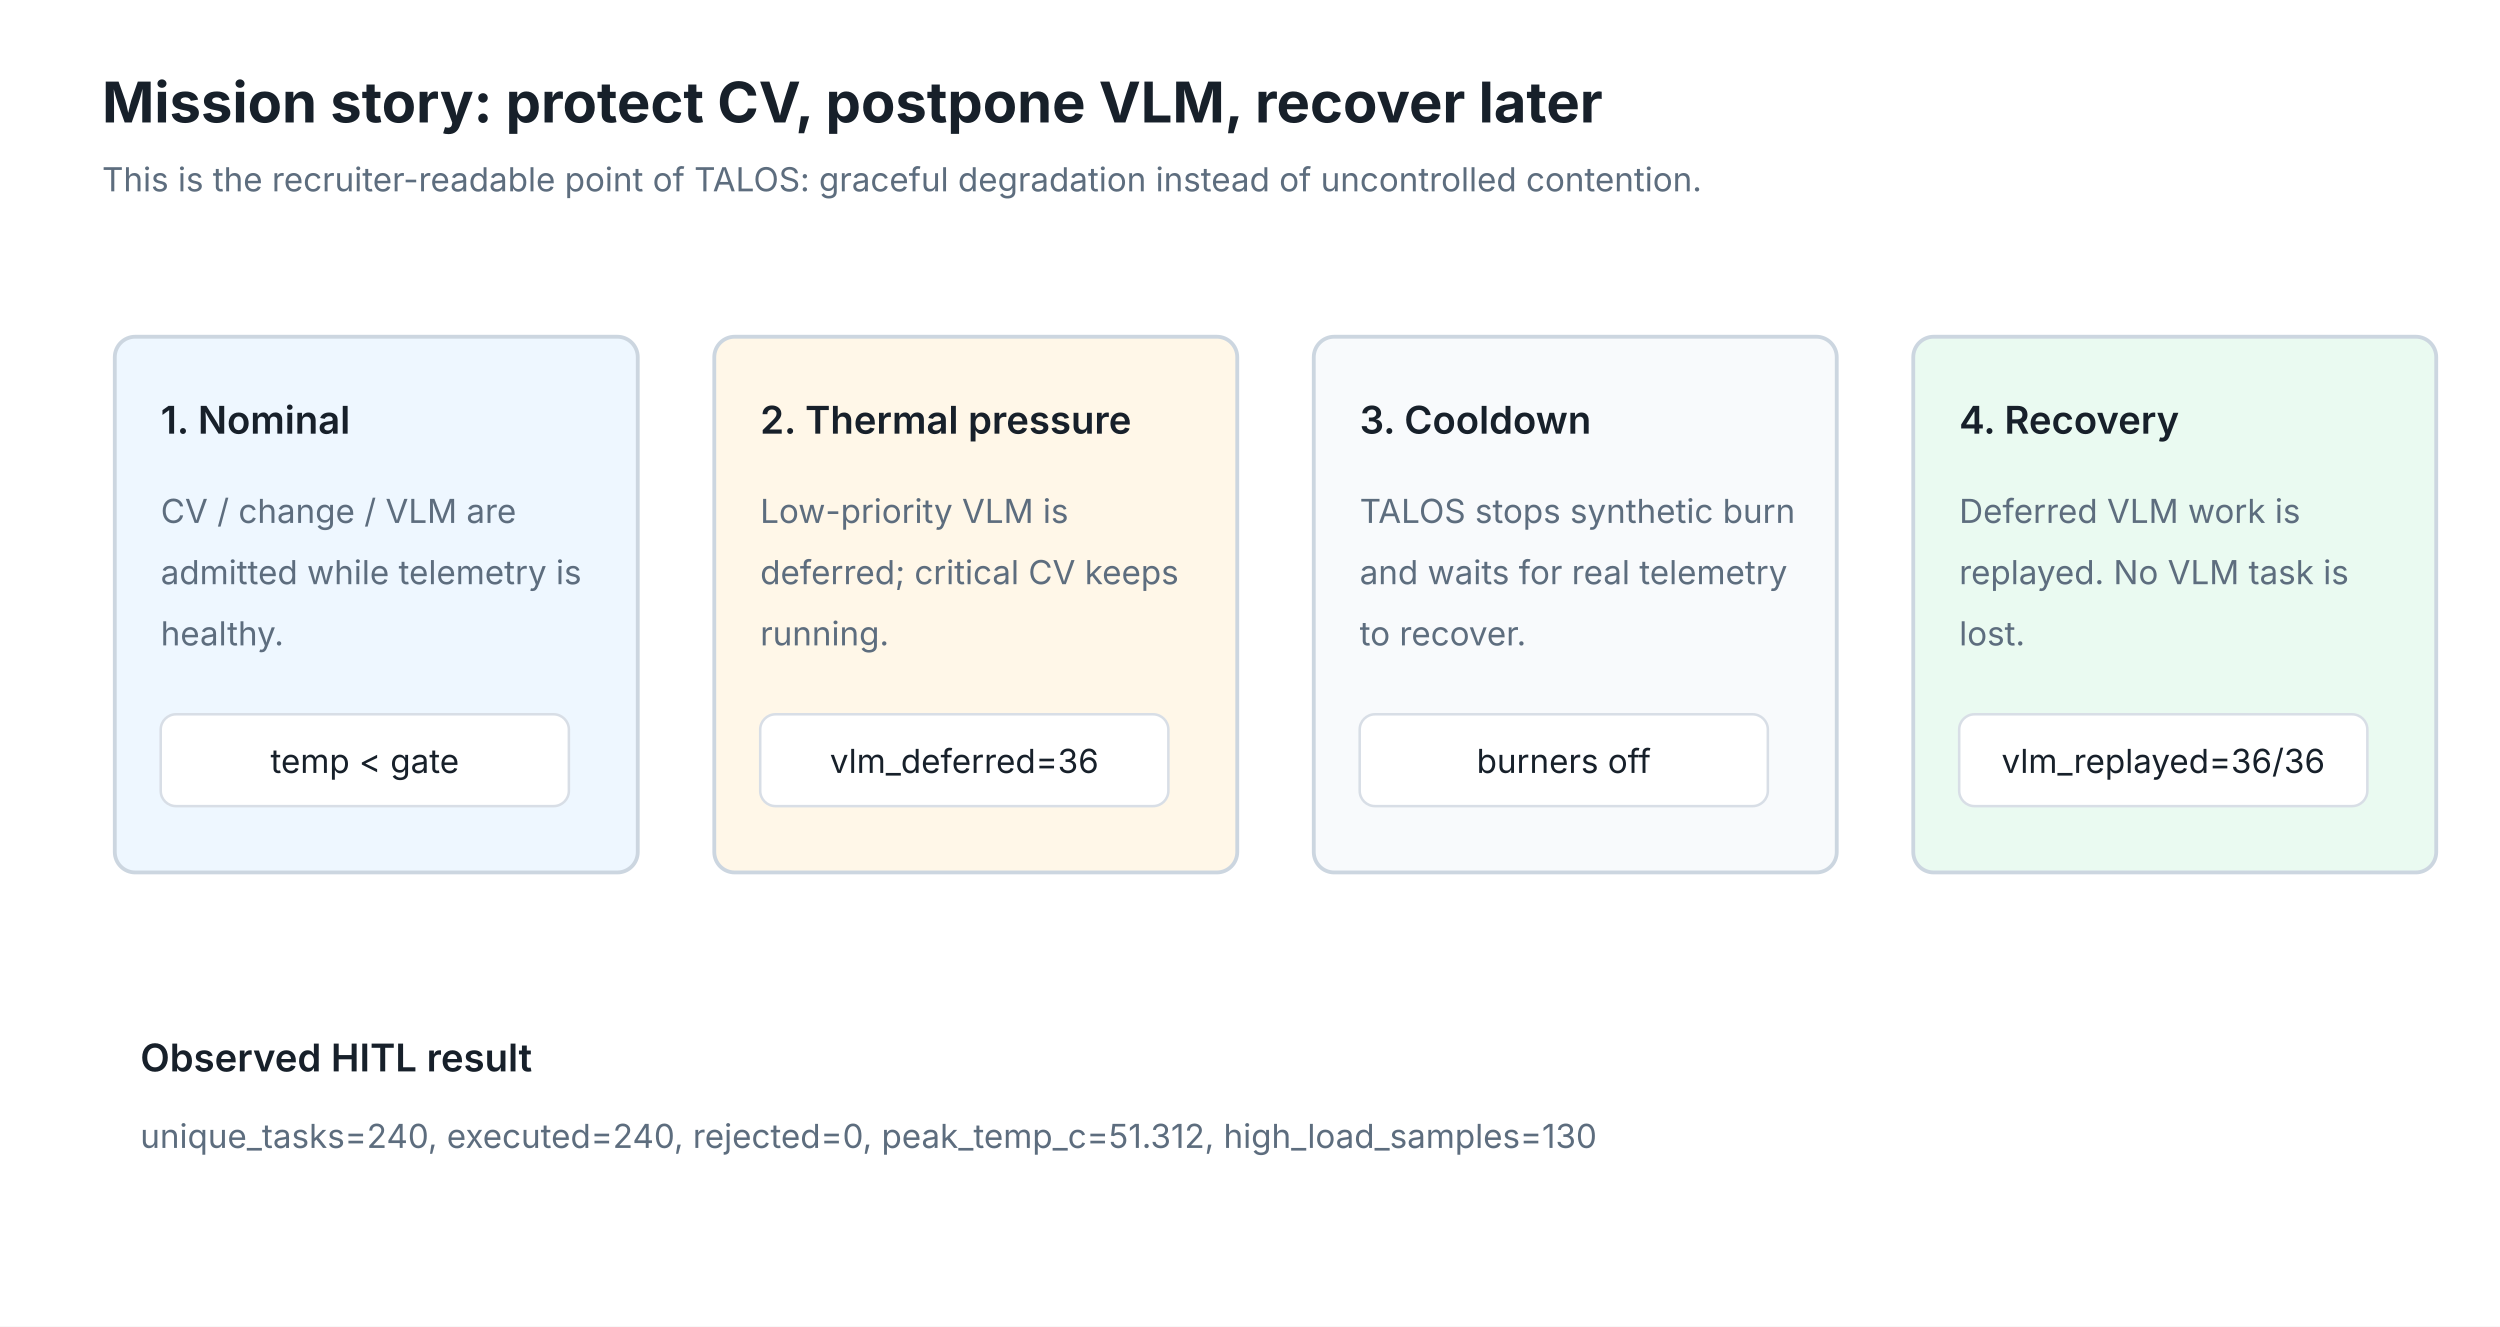
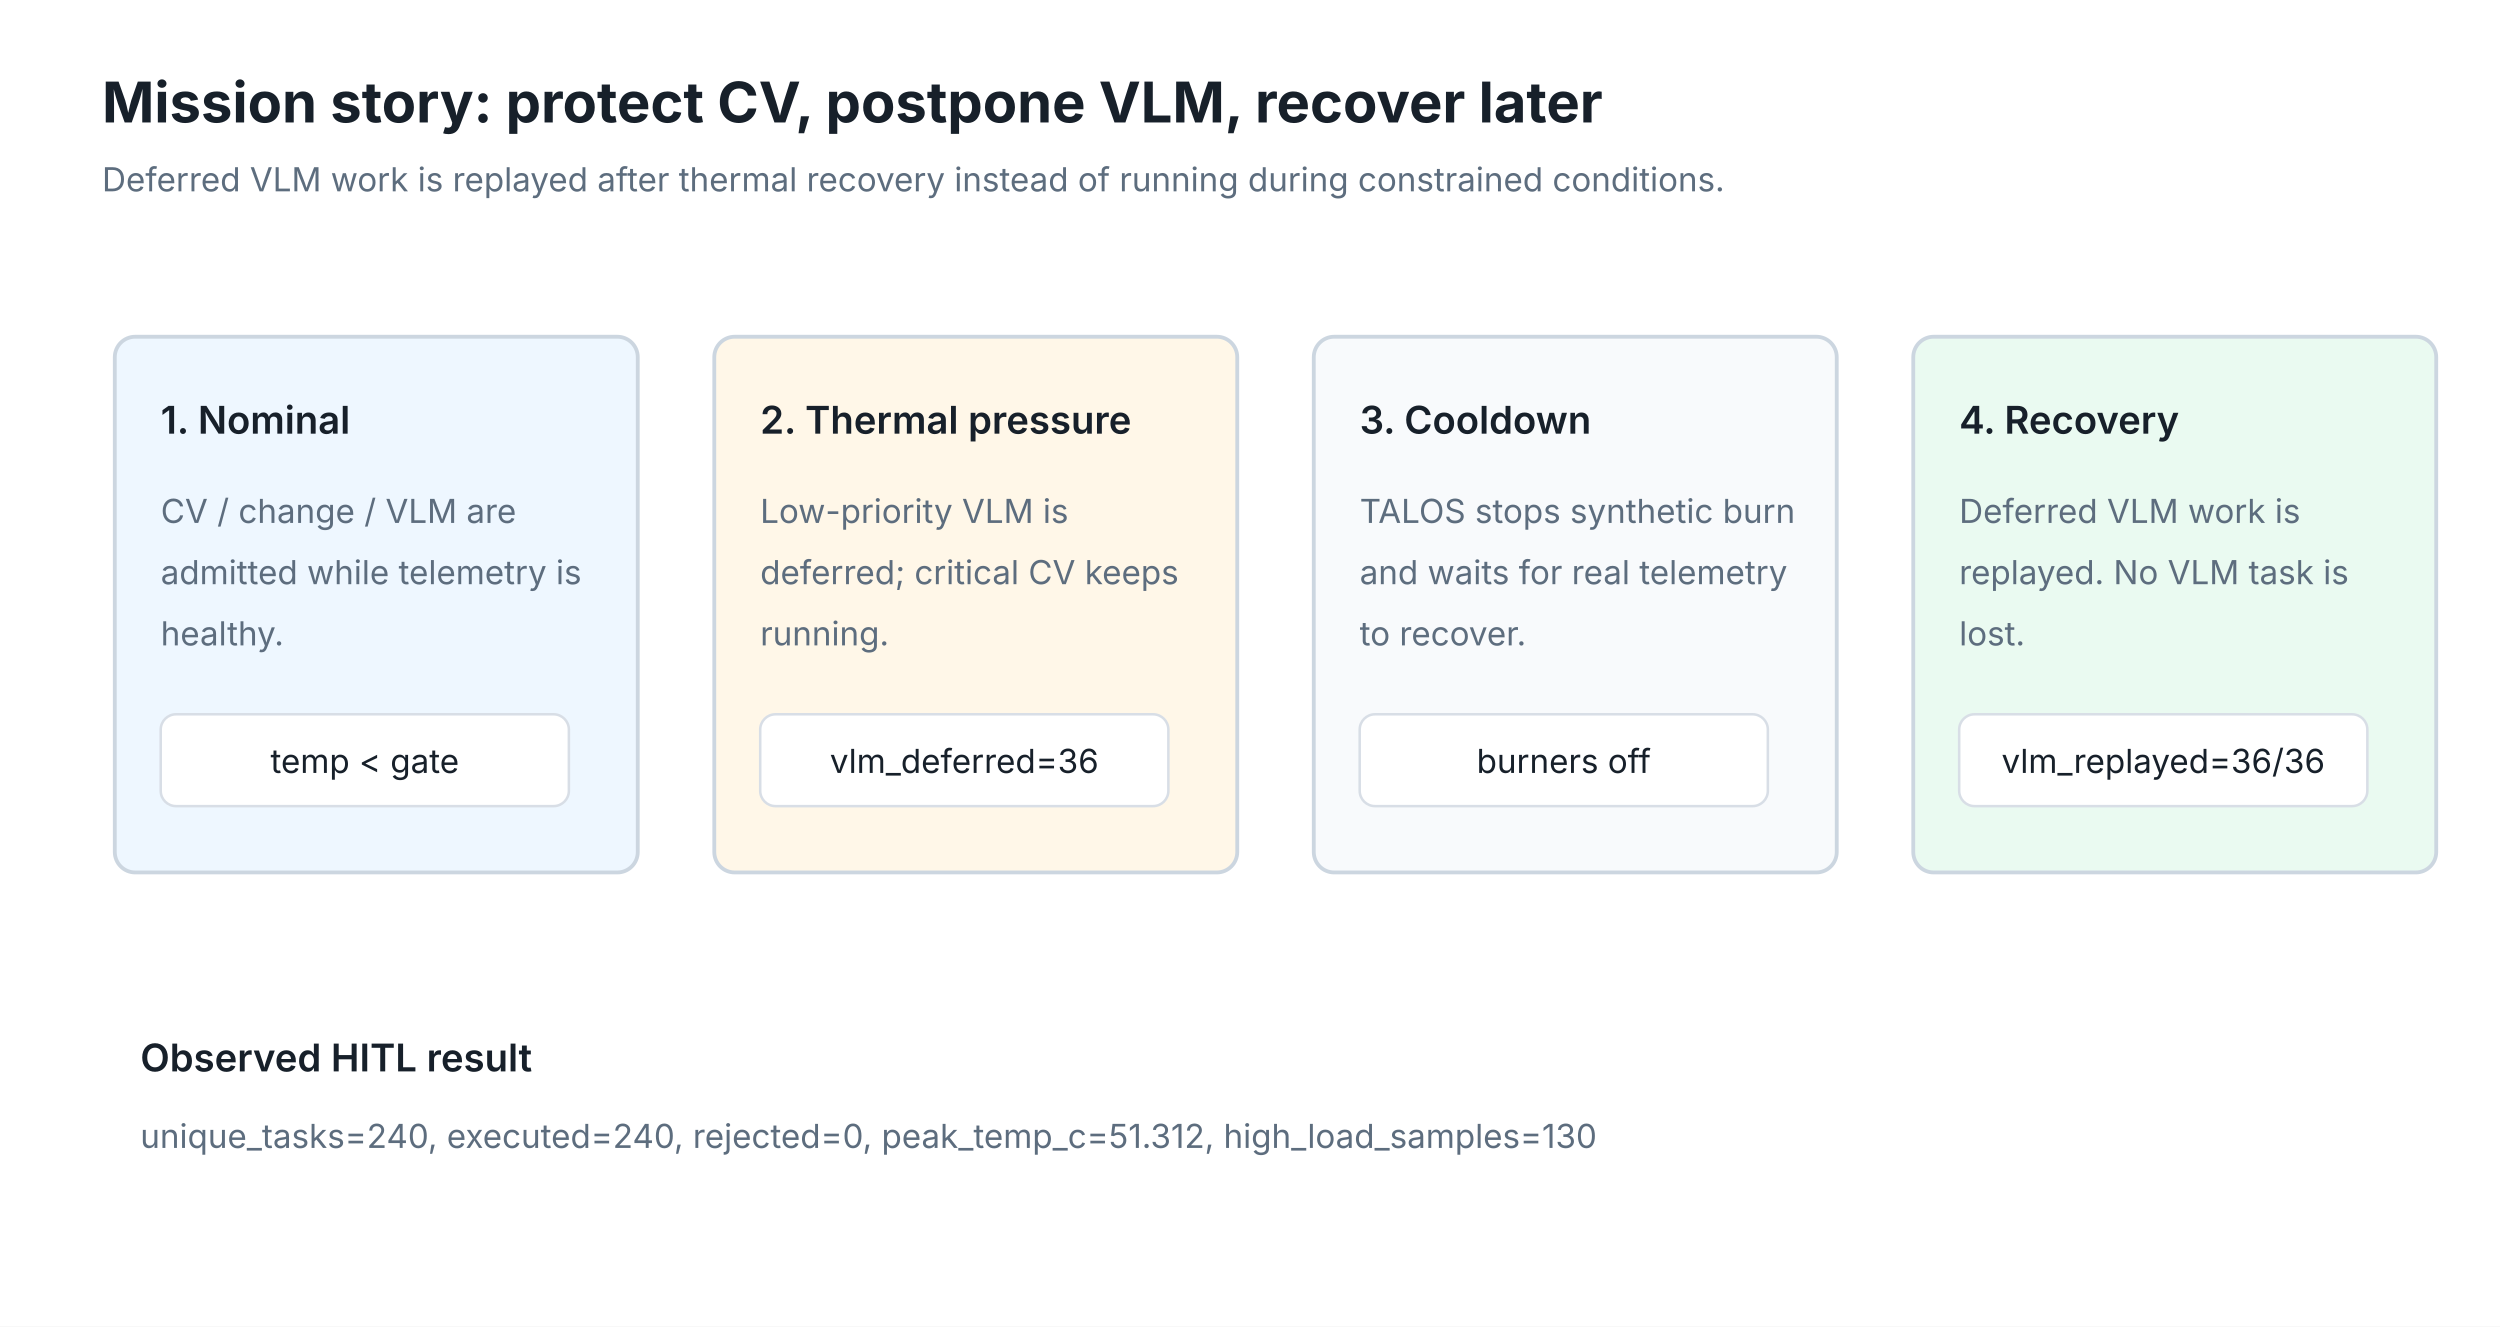
<svg xmlns="http://www.w3.org/2000/svg" width="980" height="520" viewBox="0 0 980 520" role="img">
  <style>
text{font-family:Inter,Arial,sans-serif;fill:#17202a} .small{font-size:13px}.label{font-size:15px;font-weight:600}.title{font-size:22px;font-weight:700}.muted{fill:#5d6d7e}.box{fill:#f8fafc;stroke:#ccd6e0;stroke-width:1.5}.green{fill:#1f9d55}.red{fill:#c0392b}.blue{fill:#2471a3}.amber{fill:#d68910}.purple{fill:#6c5ce7}.line{stroke:#2c3e50;stroke-width:2;fill:none}.grid{stroke:#edf2f7;stroke-width:1}
</style>
  <rect width="980" height="520" fill="#ffffff" />
  <text x="40" y="48" class="title">Mission story: protect CV, postpone VLM, recover later</text>
-   <text x="40" y="75" class="small muted">This is the recruiter-readable point of TALOS: graceful degradation instead of uncontrolled contention.</text>
+   <text x="40" y="75" class="small muted">Deferred VLM work is replayed after thermal recovery instead of running during constrained conditions.</text>
  <rect x="45" y="132" width="205" height="210" rx="8" fill="#eef7ff" stroke="#ccd6e0" stroke-width="1.5" />
  <text x="63" y="170" class="label">1. Nominal</text>
  <text x="63" y="205" class="small muted">CV / change / VLM are</text>
  <text x="63" y="229" class="small muted">admitted while telemetry is</text>
  <text x="63" y="253" class="small muted">healthy.</text>
  <rect x="63" y="280" width="160" height="36" rx="6" fill="#ffffff" stroke="#d8dee6" />
  <text x="143" y="303" text-anchor="middle" class="small">temp &lt; gate</text>
  <rect x="280" y="132" width="205" height="210" rx="8" fill="#fff7e8" stroke="#ccd6e0" stroke-width="1.5" />
  <text x="298" y="170" class="label">2. Thermal pressure</text>
  <text x="298" y="205" class="small muted">Low-priority VLM is</text>
  <text x="298" y="229" class="small muted">deferred; critical CV keeps</text>
  <text x="298" y="253" class="small muted">running.</text>
  <rect x="298" y="280" width="160" height="36" rx="6" fill="#ffffff" stroke="#d8dee6" />
  <text x="378" y="303" text-anchor="middle" class="small">vlm_deferred=36</text>
  <rect x="515" y="132" width="205" height="210" rx="8" fill="#f8fafc" stroke="#ccd6e0" stroke-width="1.5" />
  <text x="533" y="170" class="label">3. Cooldown</text>
  <text x="533" y="205" class="small muted">TALOS stops synthetic burn</text>
  <text x="533" y="229" class="small muted">and waits for real telemetry</text>
  <text x="533" y="253" class="small muted">to recover.</text>
  <rect x="533" y="280" width="160" height="36" rx="6" fill="#ffffff" stroke="#d8dee6" />
  <text x="613" y="303" text-anchor="middle" class="small">burners off</text>
  <rect x="750" y="132" width="205" height="210" rx="8" fill="#eafaf1" stroke="#ccd6e0" stroke-width="1.5" />
  <text x="768" y="170" class="label">4. Recovery</text>
  <text x="768" y="205" class="small muted">Deferred VLM work is</text>
  <text x="768" y="229" class="small muted">replayed. No VLM task is</text>
  <text x="768" y="253" class="small muted">lost.</text>
  <rect x="768" y="280" width="160" height="36" rx="6" fill="#ffffff" stroke="#d8dee6" />
  <text x="848" y="303" text-anchor="middle" class="small">vlm_replayed=36/36</text>
  <text x="55" y="420" class="label">Observed HITL result</text>
  <text x="55" y="450" class="small muted">unique_tasks=240, executed=240, rejected=0, peak_temp_c=51.312, high_load_samples=130</text>
</svg>
